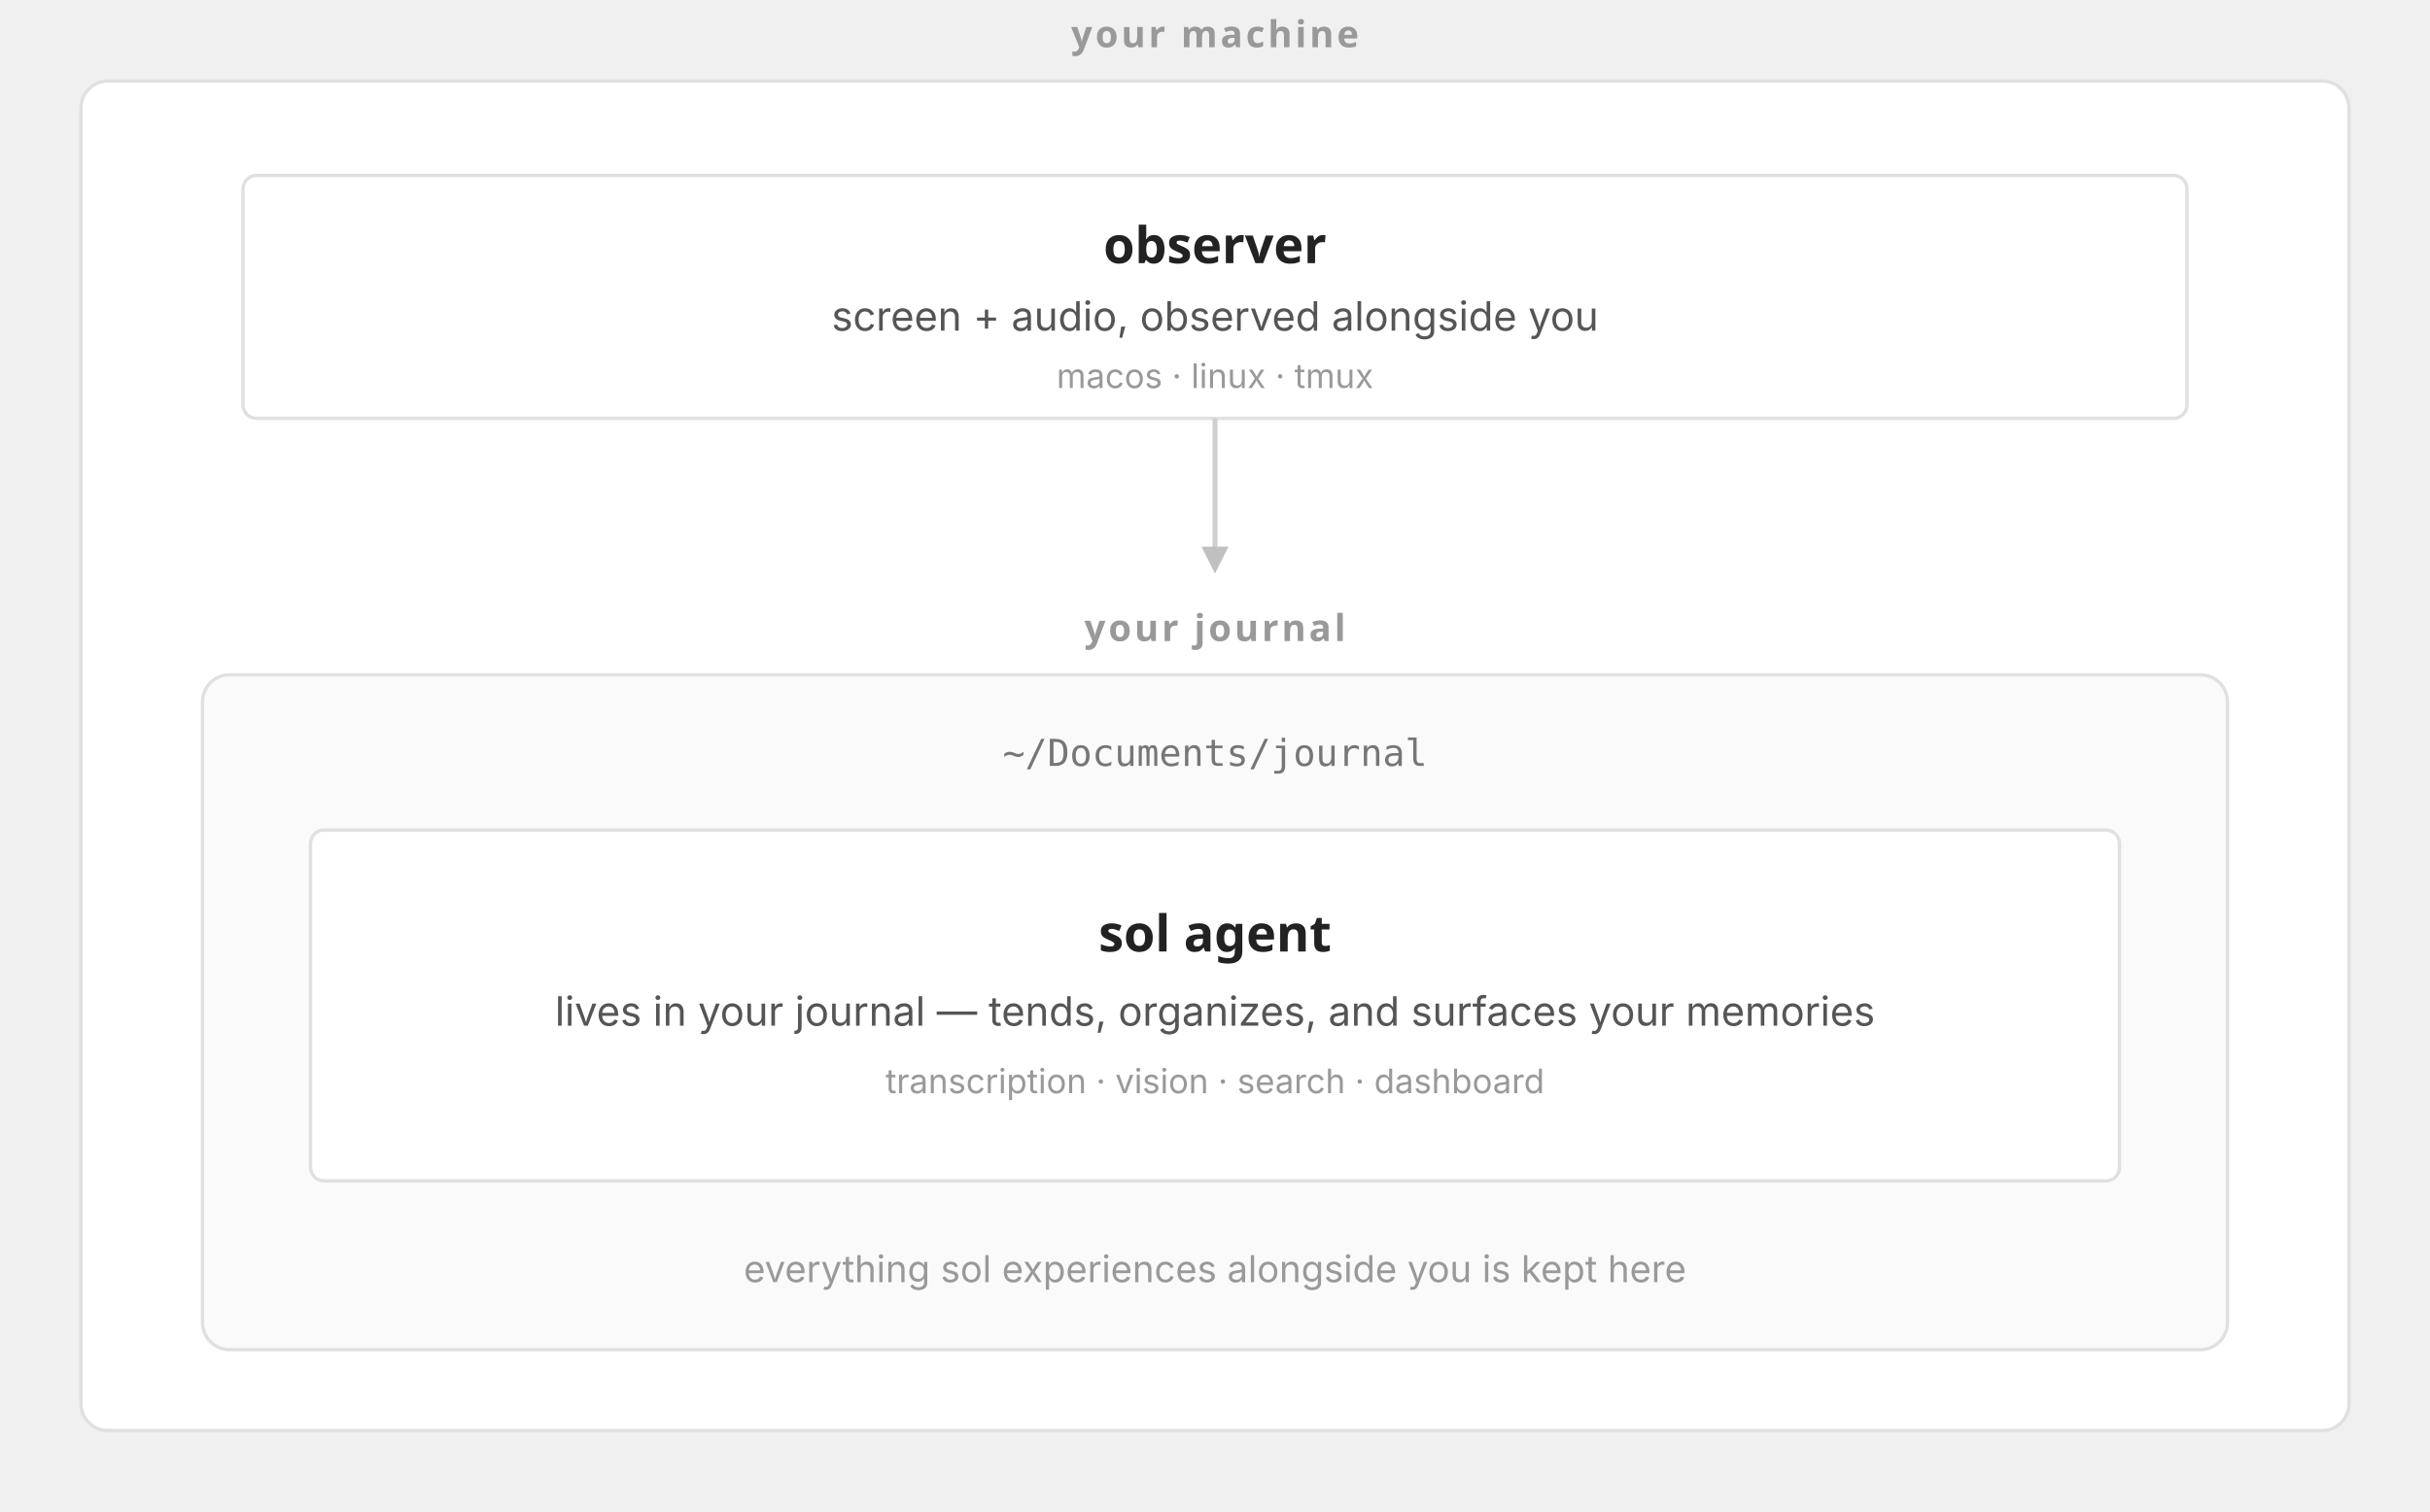
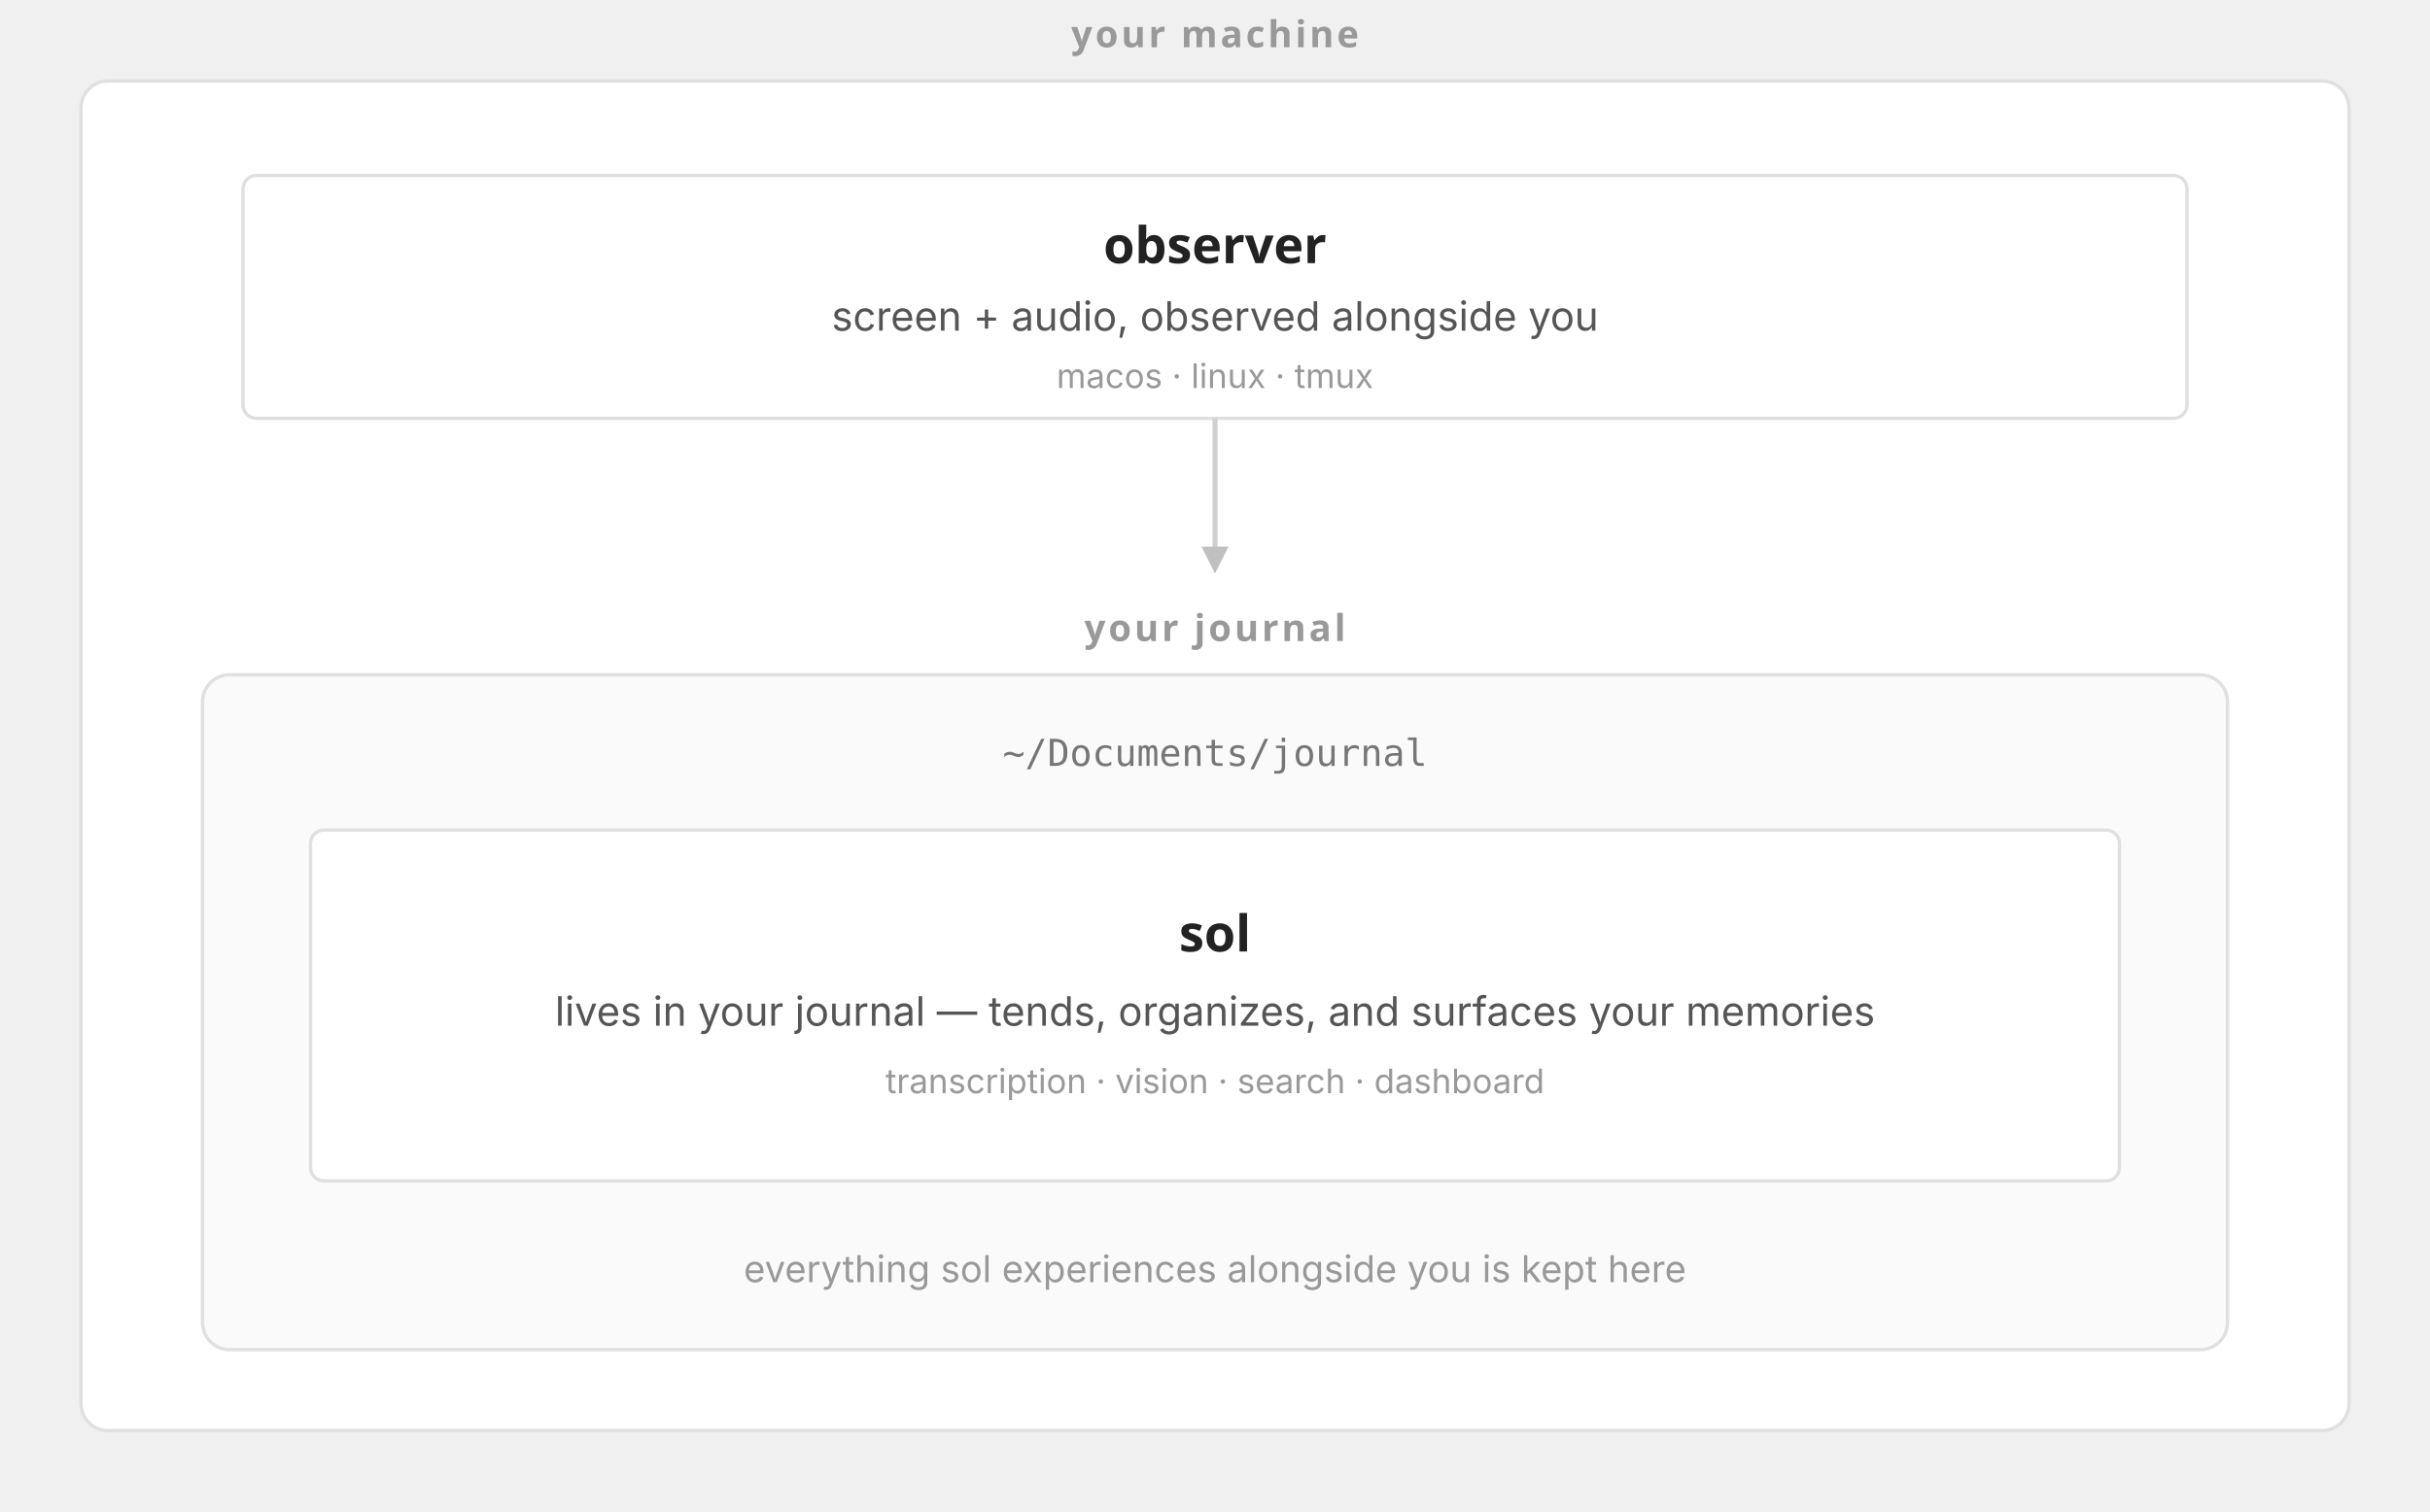
<svg xmlns="http://www.w3.org/2000/svg" viewBox="0 0 720 448" role="img" aria-label="solstone single machine architecture: an observer experiences your screen and audio along with you on your machine and sends to your journal at ~/Documents/journal, where sol tends your memories">
  <text x="360" y="14" text-anchor="middle" font-family="'Comfortaa', system-ui, sans-serif" font-size="11" fill="#999" font-weight="600" letter-spacing="0.08em">your machine</text>
  <rect x="24" y="24" width="672" height="400" rx="8" fill="white" stroke="#e0e0e0" stroke-width="1" />
  <rect x="72" y="52" width="576" height="72" rx="4" fill="white" stroke="#e0e0e0" stroke-width="1" />
  <text x="360" y="78" text-anchor="middle" font-family="'Comfortaa', system-ui, sans-serif" font-size="15" fill="#222" font-weight="700">observer</text>
  <text x="360" y="98" text-anchor="middle" font-family="system-ui, -apple-system, sans-serif" font-size="12" fill="#555">screen + audio, observed alongside you</text>
  <text x="360" y="115" text-anchor="middle" font-family="system-ui, -apple-system, sans-serif" font-size="10" fill="#999">macos · linux · tmux</text>
  <line x1="360" y1="124" x2="360" y2="168" stroke="#d0d0d0" stroke-width="1.5" />
  <polygon points="360,170 356,162 364,162" fill="#c0c0c0" />
  <text x="360" y="190" text-anchor="middle" font-family="'Comfortaa', system-ui, sans-serif" font-size="11" fill="#999" font-weight="600" letter-spacing="0.08em">your journal</text>
  <rect x="60" y="200" width="600" height="200" rx="8" fill="#fafafa" stroke="#e0e0e0" stroke-width="1" />
  <text x="360" y="227" text-anchor="middle" font-family="ui-monospace, 'SF Mono', Menlo, monospace" font-size="11" fill="#767676">~/Documents/journal</text>
  <rect x="92" y="246" width="536" height="104" rx="4" fill="white" stroke="#e0e0e0" stroke-width="1" />
-   <text x="360" y="282" text-anchor="middle" font-family="'Comfortaa', system-ui, sans-serif" font-size="15" fill="#222" font-weight="700">sol agent</text>
+   <text x="360" y="282" text-anchor="middle" font-family="'Comfortaa', system-ui, sans-serif" font-size="15" fill="#222" font-weight="700">sol</text>
  <text x="360" y="304" text-anchor="middle" font-family="system-ui, -apple-system, sans-serif" font-size="12" fill="#555">lives in your journal — tends, organizes, and surfaces your memories</text>
  <text x="360" y="324" text-anchor="middle" font-family="system-ui, -apple-system, sans-serif" font-size="10" fill="#999">transcription · vision · search · dashboard</text>
  <text x="360" y="380" text-anchor="middle" font-family="system-ui, -apple-system, sans-serif" font-size="11" fill="#999">everything sol experiences alongside you is kept here</text>
</svg>
